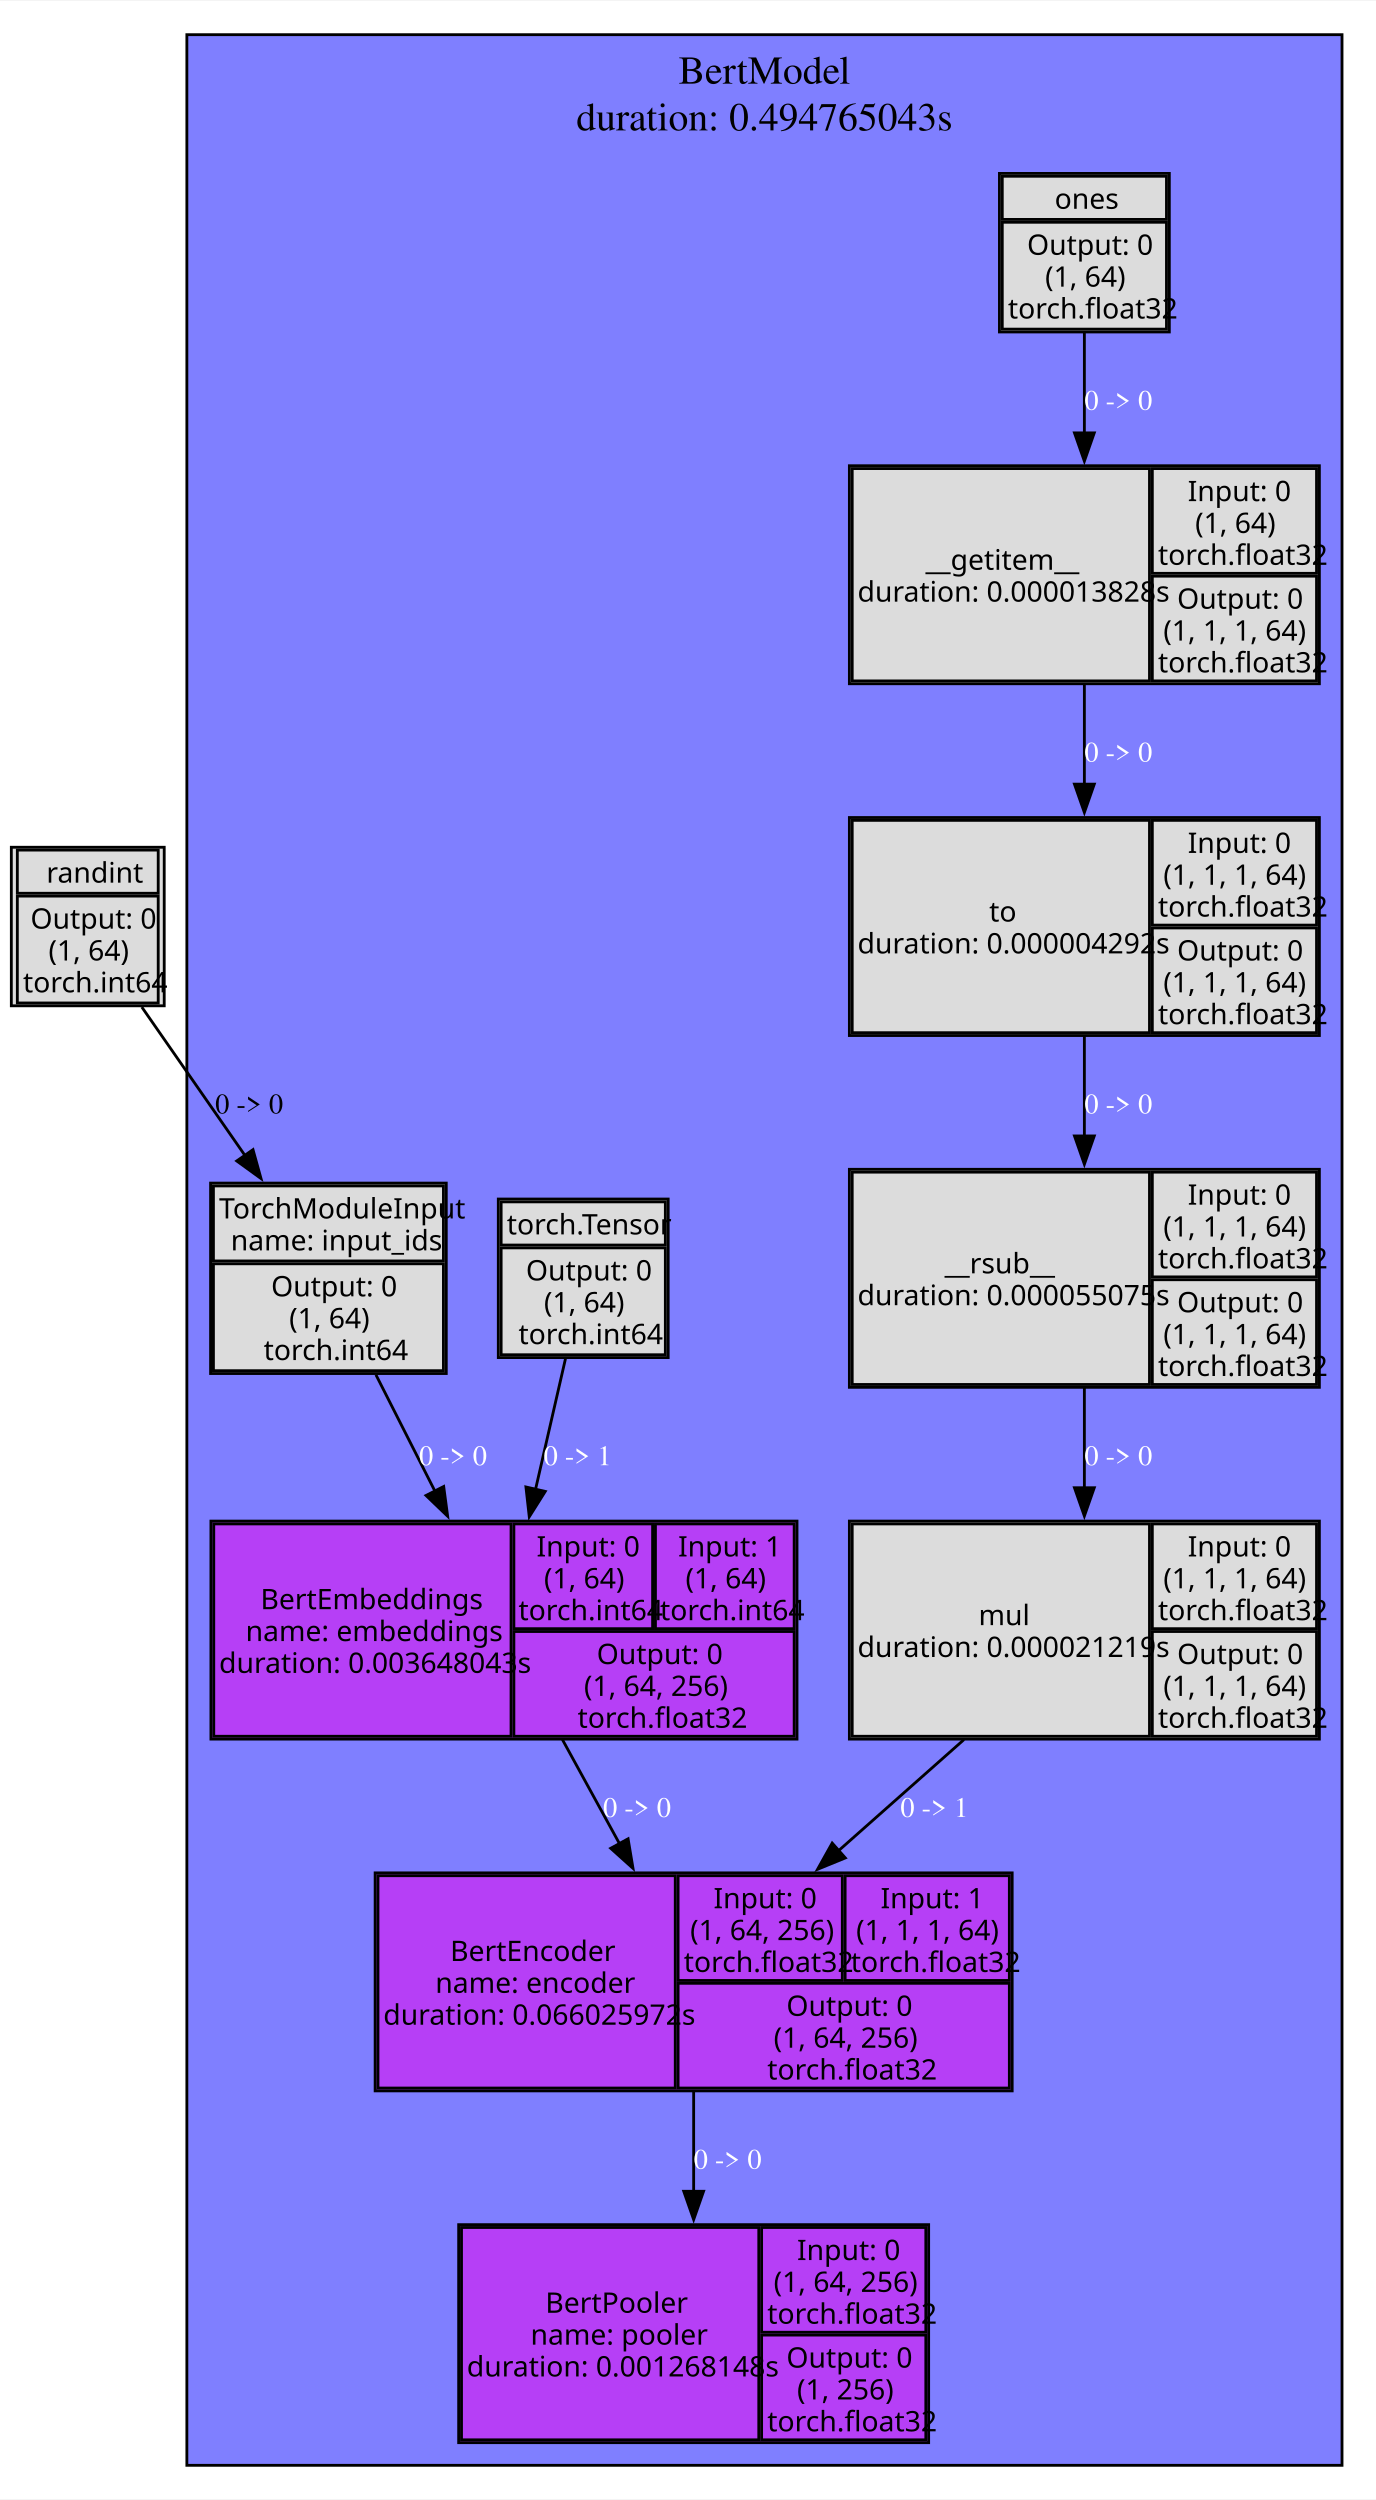
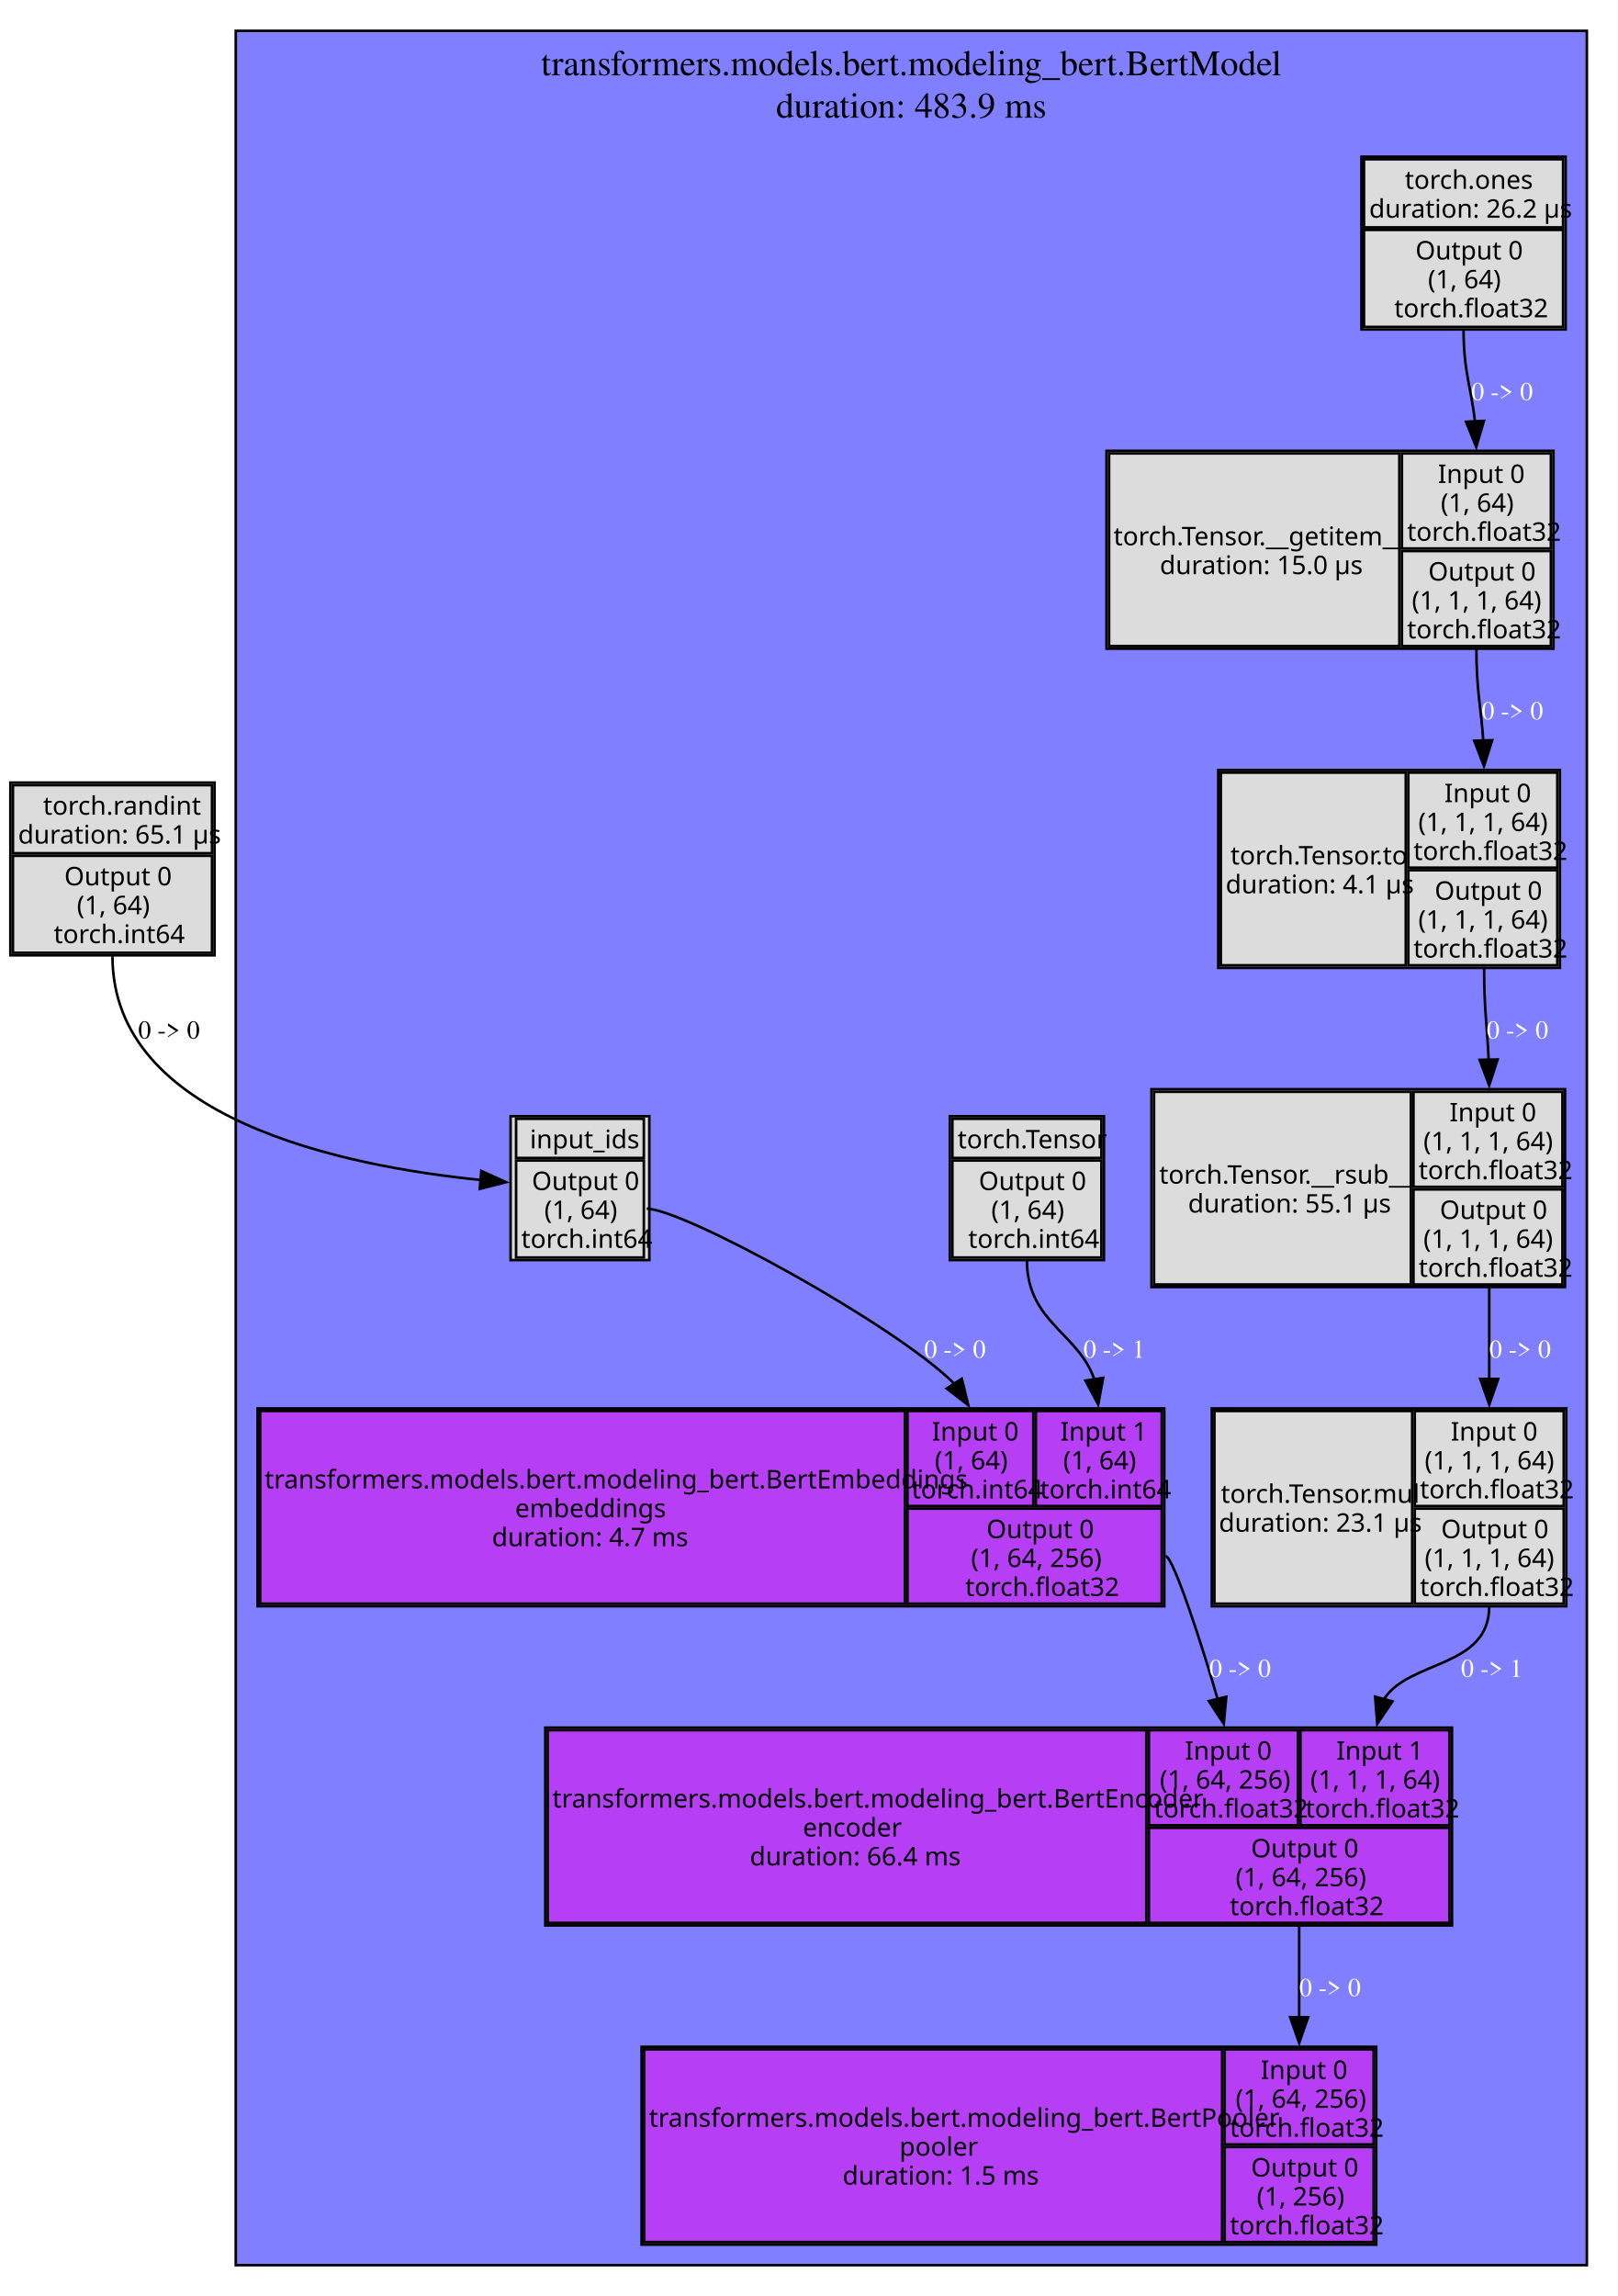
- <svg xmlns="http://www.w3.org/2000/svg" width="486pt" height="883pt" viewBox="0.00 0.00 486.00 882.50">
-   <g id="graph0" class="graph" transform="scale(1 1) rotate(0) translate(4 878.5)">
-     <polygon fill="white" stroke="none" points="-4,4 -4,-878.5 482,-878.5 482,4 -4,4" />
+ <svg xmlns="http://www.w3.org/2000/svg" width="630pt" height="894pt" viewBox="0.00 0.00 629.75 893.75">
+   <g id="graph0" class="graph" transform="scale(1 1) rotate(0) translate(4 889.75)">
+     <polygon fill="white" stroke="none" points="-4,4 -4,-889.75 625.75,-889.75 625.75,4 -4,4" />
    <g id="clust1" class="cluster">
-       <polygon fill="#0000ff" fill-opacity="0.502" stroke="black" points="62,-8 62,-866.5 470,-866.5 470,-8 62,-8" />
-       <text text-anchor="middle" x="266" y="-849.2" font-family="Times,serif" font-size="14.00">BertModel</text>
-       <text text-anchor="middle" x="266" y="-832.7" font-family="Times,serif" font-size="14.00">duration: 0.494765043s</text>
+       <polygon fill="#0000ff" fill-opacity="0.502" stroke="black" points="87.75,-8 87.75,-877.75 613.75,-877.75 613.75,-8 87.75,-8" />
+       <text text-anchor="middle" x="350.75" y="-860.45" font-family="Times,serif" font-size="14.00">transformers.models.bert.modeling_bert.BertModel</text>
+       <text text-anchor="middle" x="350.75" y="-843.95" font-family="Times,serif" font-size="14.00">duration: 483.9 ms</text>
    </g>
    <g id="node1" class="node">
-       <polygon fill="#dcdcdc" stroke="black" points="54,-579.5 0,-579.5 0,-523.5 54,-523.5 54,-579.5" />
-       <polygon fill="none" stroke="black" points="2.12,-563.25 2.12,-578.5 51.88,-578.5 51.88,-563.25 2.12,-563.25" />
-       <text text-anchor="start" x="12.38" y="-567" font-family="Linux libertine" font-size="10.00">randint</text>
-       <polygon fill="none" stroke="black" points="2.12,-524.5 2.12,-562.25 51.88,-562.25 51.88,-524.5 2.12,-524.5" />
-       <text text-anchor="start" x="6.75" y="-550.75" font-family="Linux libertine" font-size="10.00">Output: 0</text>
-       <text text-anchor="start" x="13.12" y="-539.5" font-family="Linux libertine" font-size="10.00">(1, 64)</text>
-       <text text-anchor="start" x="4.12" y="-528.25" font-family="Linux libertine" font-size="10.00">torch.int64</text>
+       <polygon fill="#dcdcdc" stroke="black" points="603.25,-590 470.25,-590 470.25,-513 603.25,-513 603.25,-590" />
+       <polygon fill="none" stroke="black" points="471.25,-514 471.25,-589 543.25,-589 543.25,-514 471.25,-514" />
+       <text text-anchor="start" x="475" y="-553.25" font-family="Linux libertine" font-size="10.00">torch.Tensor.to</text>
+       <text text-anchor="start" x="473.12" y="-542" font-family="Linux libertine" font-size="10.00">duration: 4.1 µs</text>
+       <polygon fill="none" stroke="black" points="544.25,-552 544.25,-589 602.25,-589 602.25,-552 544.25,-552" />
+       <text text-anchor="start" x="558.25" y="-577.5" font-family="Linux libertine" font-size="10.00">Input 0</text>
+       <text text-anchor="start" x="548.12" y="-566.25" font-family="Linux libertine" font-size="10.00">(1, 1, 1, 64)</text>
+       <text text-anchor="start" x="546.25" y="-555" font-family="Linux libertine" font-size="10.00">torch.float32</text>
+       <polygon fill="none" stroke="black" points="544.25,-514 544.25,-551 602.25,-551 602.25,-514 544.25,-514" />
+       <text text-anchor="start" x="554.5" y="-539.5" font-family="Linux libertine" font-size="10.00">Output 0</text>
+       <text text-anchor="start" x="548.12" y="-528.25" font-family="Linux libertine" font-size="10.00">(1, 1, 1, 64)</text>
+       <text text-anchor="start" x="546.25" y="-517" font-family="Linux libertine" font-size="10.00">torch.float32</text>
+     </g>
+     <g id="node4" class="node">
+       <polygon fill="#dcdcdc" stroke="black" points="605.25,-465.75 444.25,-465.75 444.25,-388.75 605.25,-388.75 605.25,-465.75" />
+       <polygon fill="none" stroke="black" points="445.25,-389.75 445.25,-464.75 545.25,-464.75 545.25,-389.75 445.25,-389.75" />
+       <text text-anchor="start" x="447.25" y="-429" font-family="Linux libertine" font-size="10.00">torch.Tensor.__rsub__</text>
+       <text text-anchor="start" x="458.5" y="-417.75" font-family="Linux libertine" font-size="10.00">duration: 55.1 µs</text>
+       <polygon fill="none" stroke="black" points="546.25,-427.75 546.25,-464.75 604.25,-464.75 604.25,-427.75 546.25,-427.75" />
+       <text text-anchor="start" x="560.25" y="-453.25" font-family="Linux libertine" font-size="10.00">Input 0</text>
+       <text text-anchor="start" x="550.12" y="-442" font-family="Linux libertine" font-size="10.00">(1, 1, 1, 64)</text>
+       <text text-anchor="start" x="548.25" y="-430.75" font-family="Linux libertine" font-size="10.00">torch.float32</text>
+       <polygon fill="none" stroke="black" points="546.25,-389.75 546.25,-426.75 604.25,-426.75 604.25,-389.75 546.25,-389.75" />
+       <text text-anchor="start" x="556.5" y="-415.25" font-family="Linux libertine" font-size="10.00">Output 0</text>
+       <text text-anchor="start" x="550.12" y="-404" font-family="Linux libertine" font-size="10.00">(1, 1, 1, 64)</text>
+       <text text-anchor="start" x="548.25" y="-392.75" font-family="Linux libertine" font-size="10.00">torch.float32</text>
+     </g>
+     <g id="edge4" class="edge">
+       <path fill="none" stroke="black" d="M573.75,-513C573.75,-496.41 575,-489.67 575.52,-477.24" />
+       <polygon fill="black" stroke="black" points="579.02,-477.33 575.72,-467.26 572.02,-477.19 579.02,-477.33" />
+       <text text-anchor="middle" x="586.75" y="-485.5" font-family="Times,serif" font-size="10.00" fill="white">0 -&gt; 0</text>
+     </g>
+     <g id="node2" class="node">
+       <polygon fill="#dcdcdc" stroke="black" points="425.75,-455.25 365.75,-455.25 365.75,-399.25 425.75,-399.25 425.75,-455.25" />
+       <polygon fill="none" stroke="black" points="366.75,-439 366.75,-454.25 424.75,-454.25 424.75,-439 366.75,-439" />
+       <text text-anchor="start" x="368.75" y="-442.75" font-family="Linux libertine" font-size="10.00">torch.Tensor</text>
+       <polygon fill="none" stroke="black" points="366.75,-400.25 366.75,-438 424.75,-438 424.75,-400.25 366.75,-400.25" />
+       <text text-anchor="start" x="377" y="-426.5" font-family="Linux libertine" font-size="10.00">Output 0</text>
+       <text text-anchor="start" x="381.88" y="-415.25" font-family="Linux libertine" font-size="10.00">(1, 64)</text>
+       <text text-anchor="start" x="372.88" y="-404" font-family="Linux libertine" font-size="10.00">torch.int64</text>
+     </g>
+     <g id="node3" class="node">
+       <polygon fill="#ee00ee" fill-opacity="0.502" stroke="black" points="449.25,-341.5 96.25,-341.5 96.25,-264.5 449.25,-264.5 449.25,-341.5" />
+       <polygon fill="none" stroke="black" points="97.25,-265.5 97.25,-340.5 348.25,-340.5 348.25,-265.5 97.25,-265.5" />
+       <text text-anchor="start" x="99" y="-310.38" font-family="Linux libertine" font-size="10.00">transformers.models.bert.modeling_bert.BertEmbeddings</text>
+       <text text-anchor="start" x="196.5" y="-299.12" font-family="Linux libertine" font-size="10.00">embeddings</text>
+       <text text-anchor="start" x="187.5" y="-287.88" font-family="Linux libertine" font-size="10.00">duration: 4.7 ms</text>
+       <polygon fill="none" stroke="black" points="349.25,-303.5 349.25,-340.5 398.25,-340.5 398.25,-303.5 349.25,-303.5" />
+       <text text-anchor="start" x="358.75" y="-329" font-family="Linux libertine" font-size="10.00">Input 0</text>
+       <text text-anchor="start" x="359.88" y="-317.75" font-family="Linux libertine" font-size="10.00">(1, 64)</text>
+       <text text-anchor="start" x="350.88" y="-306.5" font-family="Linux libertine" font-size="10.00">torch.int64</text>
+       <polygon fill="none" stroke="black" points="399.25,-303.5 399.25,-340.5 448.25,-340.5 448.25,-303.5 399.25,-303.5" />
+       <text text-anchor="start" x="408.75" y="-329" font-family="Linux libertine" font-size="10.00">Input 1</text>
+       <text text-anchor="start" x="409.88" y="-317.75" font-family="Linux libertine" font-size="10.00">(1, 64)</text>
+       <text text-anchor="start" x="400.88" y="-306.5" font-family="Linux libertine" font-size="10.00">torch.int64</text>
+       <polygon fill="none" stroke="black" points="349.25,-265.5 349.25,-302.5 448.25,-302.5 448.25,-265.5 349.25,-265.5" />
+       <text text-anchor="start" x="380" y="-291" font-family="Linux libertine" font-size="10.00">Output 0</text>
+       <text text-anchor="start" x="374" y="-279.75" font-family="Linux libertine" font-size="10.00">(1, 64, 256)</text>
+       <text text-anchor="start" x="371.75" y="-268.5" font-family="Linux libertine" font-size="10.00">torch.float32</text>
+     </g>
+     <g id="edge3" class="edge">
+       <path fill="none" stroke="black" d="M395.75,-399.25C395.75,-375.07 415.87,-370.88 422,-352.8" />
+       <polygon fill="black" stroke="black" points="425.44,-353.41 423.52,-343 418.53,-352.34 425.44,-353.41" />
+       <text text-anchor="middle" x="429.75" y="-361.25" font-family="Times,serif" font-size="10.00" fill="white">0 -&gt; 1</text>
+     </g>
+     <g id="node9" class="node">
+       <polygon fill="#ee00ee" fill-opacity="0.502" stroke="black" points="561.25,-217.25 208.25,-217.25 208.25,-140.25 561.25,-140.25 561.25,-217.25" />
+       <polygon fill="none" stroke="black" points="209.25,-141.25 209.25,-216.25 442.25,-216.25 442.25,-141.25 209.25,-141.25" />
+       <text text-anchor="start" x="211" y="-186.12" font-family="Linux libertine" font-size="10.00">transformers.models.bert.modeling_bert.BertEncoder</text>
+       <text text-anchor="start" x="308.5" y="-174.88" font-family="Linux libertine" font-size="10.00">encoder</text>
+       <text text-anchor="start" x="287.88" y="-163.62" font-family="Linux libertine" font-size="10.00">duration: 66.4 ms</text>
+       <polygon fill="none" stroke="black" points="443.25,-179.25 443.25,-216.25 501.25,-216.25 501.25,-179.25 443.25,-179.25" />
+       <text text-anchor="start" x="457.25" y="-204.75" font-family="Linux libertine" font-size="10.00">Input 0</text>
+       <text text-anchor="start" x="447.5" y="-193.5" font-family="Linux libertine" font-size="10.00">(1, 64, 256)</text>
+       <text text-anchor="start" x="445.25" y="-182.25" font-family="Linux libertine" font-size="10.00">torch.float32</text>
+       <polygon fill="none" stroke="black" points="502.25,-179.25 502.25,-216.25 560.25,-216.25 560.25,-179.25 502.25,-179.25" />
+       <text text-anchor="start" x="516.25" y="-204.75" font-family="Linux libertine" font-size="10.00">Input 1</text>
+       <text text-anchor="start" x="506.12" y="-193.5" font-family="Linux libertine" font-size="10.00">(1, 1, 1, 64)</text>
+       <text text-anchor="start" x="504.25" y="-182.25" font-family="Linux libertine" font-size="10.00">torch.float32</text>
+       <polygon fill="none" stroke="black" points="443.25,-141.25 443.25,-178.25 560.25,-178.25 560.25,-141.25 443.25,-141.25" />
+       <text text-anchor="start" x="483" y="-166.75" font-family="Linux libertine" font-size="10.00">Output 0</text>
+       <text text-anchor="start" x="477" y="-155.5" font-family="Linux libertine" font-size="10.00">(1, 64, 256)</text>
+       <text text-anchor="start" x="474.75" y="-144.25" font-family="Linux libertine" font-size="10.00">torch.float32</text>
+     </g>
+     <g id="edge7" class="edge">
+       <path fill="none" stroke="black" d="M449.75,-284C452.75,-284 464.64,-247.17 470.05,-228.15" />
+       <polygon fill="black" stroke="black" points="473.38,-229.27 472.39,-218.72 466.58,-227.58 473.38,-229.27" />
+       <text text-anchor="middle" x="478.75" y="-237" font-family="Times,serif" font-size="10.00" fill="white">0 -&gt; 0</text>
+     </g>
+     <g id="node6" class="node">
+       <polygon fill="#dcdcdc" stroke="black" points="605.75,-341.5 467.75,-341.5 467.75,-264.5 605.75,-264.5 605.75,-341.5" />
+       <polygon fill="none" stroke="black" points="468.75,-265.5 468.75,-340.5 545.75,-340.5 545.75,-265.5 468.75,-265.5" />
+       <text text-anchor="start" x="471.25" y="-304.75" font-family="Linux libertine" font-size="10.00">torch.Tensor.mul</text>
+       <text text-anchor="start" x="470.5" y="-293.5" font-family="Linux libertine" font-size="10.00">duration: 23.1 µs</text>
+       <polygon fill="none" stroke="black" points="546.75,-303.5 546.75,-340.5 604.75,-340.5 604.75,-303.5 546.75,-303.5" />
+       <text text-anchor="start" x="560.75" y="-329" font-family="Linux libertine" font-size="10.00">Input 0</text>
+       <text text-anchor="start" x="550.62" y="-317.75" font-family="Linux libertine" font-size="10.00">(1, 1, 1, 64)</text>
+       <text text-anchor="start" x="548.75" y="-306.5" font-family="Linux libertine" font-size="10.00">torch.float32</text>
+       <polygon fill="none" stroke="black" points="546.75,-265.5 546.75,-302.5 604.75,-302.5 604.75,-265.5 546.75,-265.5" />
+       <text text-anchor="start" x="557" y="-291" font-family="Linux libertine" font-size="10.00">Output 0</text>
+       <text text-anchor="start" x="550.62" y="-279.75" font-family="Linux libertine" font-size="10.00">(1, 1, 1, 64)</text>
+       <text text-anchor="start" x="548.75" y="-268.5" font-family="Linux libertine" font-size="10.00">torch.float32</text>
+     </g>
+     <g id="edge5" class="edge">
+       <path fill="none" stroke="black" d="M575.75,-388.75C575.75,-372.18 575.75,-365.42 575.75,-352.98" />
+       <polygon fill="black" stroke="black" points="579.25,-353.01 575.75,-343.01 572.25,-353.01 579.25,-353.01" />
+       <text text-anchor="middle" x="587.75" y="-361.25" font-family="Times,serif" font-size="10.00" fill="white">0 -&gt; 0</text>
    </g>
    <g id="node5" class="node">
-       <polygon fill="#dcdcdc" stroke="black" points="153.62,-460.88 70.38,-460.88 70.38,-393.62 153.62,-393.62 153.62,-460.88" />
-       <polygon fill="none" stroke="black" points="71.38,-433.38 71.38,-459.88 152.62,-459.88 152.62,-433.38 71.38,-433.38" />
-       <text text-anchor="start" x="73.38" y="-448.38" font-family="Linux libertine" font-size="10.00">TorchModuleInput</text>
-       <text text-anchor="start" x="77.5" y="-437.12" font-family="Linux libertine" font-size="10.00">name: input_ids</text>
-       <polygon fill="none" stroke="black" points="71.38,-394.62 71.38,-432.38 152.62,-432.38 152.62,-394.62 71.38,-394.62" />
-       <text text-anchor="start" x="91.75" y="-420.88" font-family="Linux libertine" font-size="10.00">Output: 0</text>
-       <text text-anchor="start" x="98.12" y="-409.62" font-family="Linux libertine" font-size="10.00">(1, 64)</text>
-       <text text-anchor="start" x="89.12" y="-398.38" font-family="Linux libertine" font-size="10.00">torch.int64</text>
+       <polygon fill="#dcdcdc" stroke="black" points="248.75,-455.25 194.75,-455.25 194.75,-399.25 248.75,-399.25 248.75,-455.25" />
+       <polygon fill="none" stroke="black" points="196.88,-439 196.88,-454.25 246.62,-454.25 246.62,-439 196.88,-439" />
+       <text text-anchor="start" x="202.25" y="-442.75" font-family="Linux libertine" font-size="10.00">input_ids</text>
+       <polygon fill="none" stroke="black" points="196.88,-400.25 196.88,-438 246.62,-438 246.62,-400.25 196.88,-400.25" />
+       <text text-anchor="start" x="203" y="-426.5" font-family="Linux libertine" font-size="10.00">Output 0</text>
+       <text text-anchor="start" x="207.88" y="-415.25" font-family="Linux libertine" font-size="10.00">(1, 64)</text>
+       <text text-anchor="start" x="198.88" y="-404" font-family="Linux libertine" font-size="10.00">torch.int64</text>
+     </g>
+     <g id="edge2" class="edge">
+       <path fill="none" stroke="black" d="M247.75,-419.25C261.82,-419.25 344.03,-374.39 367.5,-351.12" />
+       <polygon fill="black" stroke="black" points="370.41,-353.06 372.93,-342.77 364.54,-349.25 370.41,-353.06" />
+       <text text-anchor="middle" x="367.75" y="-361.25" font-family="Times,serif" font-size="10.00" fill="white">0 -&gt; 0</text>
+     </g>
+     <g id="edge8" class="edge">
+       <path fill="none" stroke="black" d="M575.75,-264.5C575.75,-240.29 544.43,-243.72 534.64,-228.15" />
+       <polygon fill="black" stroke="black" points="538.08,-227.48 532.14,-218.71 531.31,-229.28 538.08,-227.48" />
+       <text text-anchor="middle" x="576.75" y="-237" font-family="Times,serif" font-size="10.00" fill="white">0 -&gt; 1</text>
+     </g>
+     <g id="node7" class="node">
+       <polygon fill="#dcdcdc" stroke="black" points="600.75,-714.25 426.75,-714.25 426.75,-637.25 600.75,-637.25 600.75,-714.25" />
+       <polygon fill="none" stroke="black" points="427.75,-638.25 427.75,-713.25 540.75,-713.25 540.75,-638.25 427.75,-638.25" />
+       <text text-anchor="start" x="429.5" y="-677.5" font-family="Linux libertine" font-size="10.00">torch.Tensor.__getitem__</text>
+       <text text-anchor="start" x="447.5" y="-666.25" font-family="Linux libertine" font-size="10.00">duration: 15.0 µs</text>
+       <polygon fill="none" stroke="black" points="541.75,-676.25 541.75,-713.25 599.75,-713.25 599.75,-676.25 541.75,-676.25" />
+       <text text-anchor="start" x="555.75" y="-701.75" font-family="Linux libertine" font-size="10.00">Input 0</text>
+       <text text-anchor="start" x="556.88" y="-690.5" font-family="Linux libertine" font-size="10.00">(1, 64)</text>
+       <text text-anchor="start" x="543.75" y="-679.25" font-family="Linux libertine" font-size="10.00">torch.float32</text>
+       <polygon fill="none" stroke="black" points="541.75,-638.25 541.75,-675.25 599.75,-675.25 599.75,-638.25 541.75,-638.25" />
+       <text text-anchor="start" x="552" y="-663.75" font-family="Linux libertine" font-size="10.00">Output 0</text>
+       <text text-anchor="start" x="545.62" y="-652.5" font-family="Linux libertine" font-size="10.00">(1, 1, 1, 64)</text>
+       <text text-anchor="start" x="543.75" y="-641.25" font-family="Linux libertine" font-size="10.00">torch.float32</text>
+     </g>
+     <g id="edge1" class="edge">
+       <path fill="none" stroke="black" d="M570.75,-637.25C570.75,-620.65 572.62,-613.93 573.41,-601.49" />
+       <polygon fill="black" stroke="black" points="576.9,-601.61 573.7,-591.51 569.91,-601.4 576.9,-601.61" />
+       <text text-anchor="middle" x="584.75" y="-609.75" font-family="Times,serif" font-size="10.00" fill="white">0 -&gt; 0</text>
+     </g>
+     <g id="node8" class="node">
+       <polygon fill="#dcdcdc" stroke="black" points="605.5,-828.75 526,-828.75 526,-761.5 605.5,-761.5 605.5,-828.75" />
+       <polygon fill="none" stroke="black" points="527,-801.25 527,-827.75 604.5,-827.75 604.5,-801.25 527,-801.25" />
+       <text text-anchor="start" x="542.88" y="-816.25" font-family="Linux libertine" font-size="10.00">torch.ones</text>
+       <text text-anchor="start" x="529" y="-805" font-family="Linux libertine" font-size="10.00">duration: 26.2 µs</text>
+       <polygon fill="none" stroke="black" points="527,-762.5 527,-800.25 604.5,-800.25 604.5,-762.5 527,-762.5" />
+       <text text-anchor="start" x="547" y="-788.75" font-family="Linux libertine" font-size="10.00">Output 0</text>
+       <text text-anchor="start" x="551.88" y="-777.5" font-family="Linux libertine" font-size="10.00">(1, 64)</text>
+       <text text-anchor="start" x="538.75" y="-766.25" font-family="Linux libertine" font-size="10.00">torch.float32</text>
+     </g>
+     <g id="edge6" class="edge">
+       <path fill="none" stroke="black" d="M565.75,-761.5C565.75,-744.67 568.93,-738.07 570.21,-725.4" />
+       <polygon fill="black" stroke="black" points="573.69,-725.92 570.68,-715.76 566.7,-725.58 573.69,-725.92" />
+       <text text-anchor="middle" x="580.75" y="-734" font-family="Times,serif" font-size="10.00" fill="white">0 -&gt; 0</text>
+     </g>
+     <g id="node10" class="node">
+       <polygon fill="#ee00ee" fill-opacity="0.502" stroke="black" points="531.75,-93 245.75,-93 245.75,-16 531.75,-16 531.75,-93" />
+       <polygon fill="none" stroke="black" points="246.75,-17 246.75,-92 471.75,-92 471.75,-17 246.75,-17" />
+       <text text-anchor="start" x="248.62" y="-61.88" font-family="Linux libertine" font-size="10.00">transformers.models.bert.modeling_bert.BertPooler</text>
+       <text text-anchor="start" x="346.12" y="-50.62" font-family="Linux libertine" font-size="10.00">pooler</text>
+       <text text-anchor="start" x="324" y="-39.38" font-family="Linux libertine" font-size="10.00">duration: 1.5 ms</text>
+       <polygon fill="none" stroke="black" points="472.75,-55 472.75,-92 530.75,-92 530.75,-55 472.75,-55" />
+       <text text-anchor="start" x="486.75" y="-80.5" font-family="Linux libertine" font-size="10.00">Input 0</text>
+       <text text-anchor="start" x="477" y="-69.25" font-family="Linux libertine" font-size="10.00">(1, 64, 256)</text>
+       <text text-anchor="start" x="474.75" y="-58" font-family="Linux libertine" font-size="10.00">torch.float32</text>
+       <polygon fill="none" stroke="black" points="472.75,-17 472.75,-54 530.75,-54 530.75,-17 472.75,-17" />
+       <text text-anchor="start" x="483" y="-42.5" font-family="Linux libertine" font-size="10.00">Output 0</text>
+       <text text-anchor="start" x="485.25" y="-31.25" font-family="Linux libertine" font-size="10.00">(1, 256)</text>
+       <text text-anchor="start" x="474.75" y="-20" font-family="Linux libertine" font-size="10.00">torch.float32</text>
+     </g>
+     <g id="edge9" class="edge">
+       <path fill="none" stroke="black" d="M501.75,-140.25C501.75,-123.68 501.75,-116.92 501.75,-104.48" />
+       <polygon fill="black" stroke="black" points="505.25,-104.51 501.75,-94.51 498.25,-104.51 505.25,-104.51" />
+       <text text-anchor="middle" x="513.75" y="-112.75" font-family="Times,serif" font-size="10.00" fill="white">0 -&gt; 0</text>
+     </g>
+     <g id="node11" class="node">
+       <polygon fill="#dcdcdc" stroke="black" points="79.5,-585.12 0,-585.12 0,-517.88 79.5,-517.88 79.5,-585.12" />
+       <polygon fill="none" stroke="black" points="1,-557.62 1,-584.12 78.5,-584.12 78.5,-557.62 1,-557.62" />
+       <text text-anchor="start" x="12.75" y="-572.62" font-family="Linux libertine" font-size="10.00">torch.randint</text>
+       <text text-anchor="start" x="3" y="-561.38" font-family="Linux libertine" font-size="10.00">duration: 65.1 µs</text>
+       <polygon fill="none" stroke="black" points="1,-518.88 1,-556.62 78.5,-556.62 78.5,-518.88 1,-518.88" />
+       <text text-anchor="start" x="21" y="-545.12" font-family="Linux libertine" font-size="10.00">Output 0</text>
+       <text text-anchor="start" x="25.88" y="-533.88" font-family="Linux libertine" font-size="10.00">(1, 64)</text>
+       <text text-anchor="start" x="16.88" y="-522.62" font-family="Linux libertine" font-size="10.00">torch.int64</text>
    </g>
    <g id="edge10" class="edge">
-       <path fill="none" stroke="black" d="M46.08,-523.06C56.81,-507.62 70.45,-488.01 82.53,-470.63" />
-       <polygon fill="black" stroke="black" points="85.36,-472.7 88.19,-462.49 79.61,-468.7 85.36,-472.7" />
-       <text text-anchor="middle" x="84" y="-485.5" font-family="Times,serif" font-size="10.00">0 -&gt; 0</text>
-     </g>
-     <g id="node2" class="node">
-       <polygon fill="#dcdcdc" stroke="black" points="232,-455.25 172,-455.25 172,-399.25 232,-399.25 232,-455.25" />
-       <polygon fill="none" stroke="black" points="173,-439 173,-454.25 231,-454.25 231,-439 173,-439" />
-       <text text-anchor="start" x="175" y="-442.75" font-family="Linux libertine" font-size="10.00">torch.Tensor</text>
-       <polygon fill="none" stroke="black" points="173,-400.25 173,-438 231,-438 231,-400.25 173,-400.25" />
-       <text text-anchor="start" x="181.75" y="-426.5" font-family="Linux libertine" font-size="10.00">Output: 0</text>
-       <text text-anchor="start" x="188.12" y="-415.25" font-family="Linux libertine" font-size="10.00">(1, 64)</text>
-       <text text-anchor="start" x="179.12" y="-404" font-family="Linux libertine" font-size="10.00">torch.int64</text>
-     </g>
-     <g id="node3" class="node">
-       <polygon fill="#ee00ee" fill-opacity="0.502" stroke="black" points="277.5,-341.5 70.5,-341.5 70.5,-264.5 277.5,-264.5 277.5,-341.5" />
-       <polygon fill="none" stroke="black" points="71.5,-265.5 71.5,-340.5 176.5,-340.5 176.5,-265.5 71.5,-265.5" />
-       <text text-anchor="start" x="88" y="-310.38" font-family="Linux libertine" font-size="10.00">BertEmbeddings</text>
-       <text text-anchor="start" x="82.75" y="-299.12" font-family="Linux libertine" font-size="10.00">name: embeddings</text>
-       <text text-anchor="start" x="73.38" y="-287.88" font-family="Linux libertine" font-size="10.00">duration: 0.003648043s</text>
-       <polygon fill="none" stroke="black" points="177.5,-303.5 177.5,-340.5 226.5,-340.5 226.5,-303.5 177.5,-303.5" />
-       <text text-anchor="start" x="185.5" y="-329" font-family="Linux libertine" font-size="10.00">Input: 0</text>
-       <text text-anchor="start" x="188.12" y="-317.75" font-family="Linux libertine" font-size="10.00">(1, 64)</text>
-       <text text-anchor="start" x="179.12" y="-306.5" font-family="Linux libertine" font-size="10.00">torch.int64</text>
-       <polygon fill="none" stroke="black" points="227.5,-303.5 227.5,-340.5 276.5,-340.5 276.5,-303.5 227.5,-303.5" />
-       <text text-anchor="start" x="235.5" y="-329" font-family="Linux libertine" font-size="10.00">Input: 1</text>
-       <text text-anchor="start" x="238.12" y="-317.75" font-family="Linux libertine" font-size="10.00">(1, 64)</text>
-       <text text-anchor="start" x="229.12" y="-306.5" font-family="Linux libertine" font-size="10.00">torch.int64</text>
-       <polygon fill="none" stroke="black" points="177.5,-265.5 177.5,-302.5 276.5,-302.5 276.5,-265.5 177.5,-265.5" />
-       <text text-anchor="start" x="206.75" y="-291" font-family="Linux libertine" font-size="10.00">Output: 0</text>
-       <text text-anchor="start" x="202.25" y="-279.75" font-family="Linux libertine" font-size="10.00">(1, 64, 256)</text>
-       <text text-anchor="start" x="200" y="-268.5" font-family="Linux libertine" font-size="10.00">torch.float32</text>
-     </g>
-     <g id="edge1" class="edge">
-       <path fill="none" stroke="black" d="M195.72,-398.81C192.6,-385.22 188.75,-368.39 185.15,-352.7" />
-       <polygon fill="black" stroke="black" points="188.58,-351.98 182.94,-343.02 181.76,-353.55 188.58,-351.98" />
-       <text text-anchor="middle" x="200" y="-361.25" font-family="Times,serif" font-size="10.00" fill="white">0 -&gt; 1</text>
-     </g>
-     <g id="node11" class="node">
-       <polygon fill="#ee00ee" fill-opacity="0.502" stroke="black" points="353.5,-217.25 128.5,-217.25 128.5,-140.25 353.5,-140.25 353.5,-217.25" />
-       <polygon fill="none" stroke="black" points="129.5,-141.25 129.5,-216.25 234.5,-216.25 234.5,-141.25 129.5,-141.25" />
-       <text text-anchor="start" x="155" y="-186.12" font-family="Linux libertine" font-size="10.00">BertEncoder</text>
-       <text text-anchor="start" x="149.75" y="-174.88" font-family="Linux libertine" font-size="10.00">name: encoder</text>
-       <text text-anchor="start" x="131.38" y="-163.62" font-family="Linux libertine" font-size="10.00">duration: 0.066025972s</text>
-       <polygon fill="none" stroke="black" points="235.5,-179.25 235.5,-216.25 293.5,-216.25 293.5,-179.25 235.5,-179.25" />
-       <text text-anchor="start" x="248" y="-204.75" font-family="Linux libertine" font-size="10.00">Input: 0</text>
-       <text text-anchor="start" x="239.75" y="-193.5" font-family="Linux libertine" font-size="10.00">(1, 64, 256)</text>
-       <text text-anchor="start" x="237.5" y="-182.25" font-family="Linux libertine" font-size="10.00">torch.float32</text>
-       <polygon fill="none" stroke="black" points="294.5,-179.25 294.5,-216.25 352.5,-216.25 352.5,-179.25 294.5,-179.25" />
-       <text text-anchor="start" x="307" y="-204.75" font-family="Linux libertine" font-size="10.00">Input: 1</text>
-       <text text-anchor="start" x="298.38" y="-193.5" font-family="Linux libertine" font-size="10.00">(1, 1, 1, 64)</text>
-       <text text-anchor="start" x="296.5" y="-182.25" font-family="Linux libertine" font-size="10.00">torch.float32</text>
-       <polygon fill="none" stroke="black" points="235.5,-141.25 235.5,-178.25 352.5,-178.25 352.5,-141.25 235.5,-141.25" />
-       <text text-anchor="start" x="273.75" y="-166.75" font-family="Linux libertine" font-size="10.00">Output: 0</text>
-       <text text-anchor="start" x="269.25" y="-155.5" font-family="Linux libertine" font-size="10.00">(1, 64, 256)</text>
-       <text text-anchor="start" x="267" y="-144.25" font-family="Linux libertine" font-size="10.00">torch.float32</text>
-     </g>
-     <g id="edge8" class="edge">
-       <path fill="none" stroke="black" d="M194.65,-264.32C201.02,-252.7 208.12,-239.75 214.81,-227.55" />
-       <polygon fill="black" stroke="black" points="217.84,-229.29 219.58,-218.84 211.7,-225.93 217.84,-229.29" />
-       <text text-anchor="middle" x="221" y="-237" font-family="Times,serif" font-size="10.00" fill="white">0 -&gt; 0</text>
-     </g>
-     <g id="node4" class="node">
-       <polygon fill="#dcdcdc" stroke="black" points="462,-341.5 296,-341.5 296,-264.5 462,-264.5 462,-341.5" />
-       <polygon fill="none" stroke="black" points="297,-265.5 297,-340.5 402,-340.5 402,-265.5 297,-265.5" />
-       <text text-anchor="start" x="341.62" y="-304.75" font-family="Linux libertine" font-size="10.00">mul</text>
-       <text text-anchor="start" x="298.88" y="-293.5" font-family="Linux libertine" font-size="10.00">duration: 0.000021219s</text>
-       <polygon fill="none" stroke="black" points="403,-303.5 403,-340.5 461,-340.5 461,-303.5 403,-303.5" />
-       <text text-anchor="start" x="415.5" y="-329" font-family="Linux libertine" font-size="10.00">Input: 0</text>
-       <text text-anchor="start" x="406.88" y="-317.75" font-family="Linux libertine" font-size="10.00">(1, 1, 1, 64)</text>
-       <text text-anchor="start" x="405" y="-306.5" font-family="Linux libertine" font-size="10.00">torch.float32</text>
-       <polygon fill="none" stroke="black" points="403,-265.5 403,-302.5 461,-302.5 461,-265.5 403,-265.5" />
-       <text text-anchor="start" x="411.75" y="-291" font-family="Linux libertine" font-size="10.00">Output: 0</text>
-       <text text-anchor="start" x="406.88" y="-279.75" font-family="Linux libertine" font-size="10.00">(1, 1, 1, 64)</text>
-       <text text-anchor="start" x="405" y="-268.5" font-family="Linux libertine" font-size="10.00">torch.float32</text>
-     </g>
-     <g id="edge9" class="edge">
-       <path fill="none" stroke="black" d="M336.47,-264.32C322.43,-251.89 306.68,-237.93 292.07,-224.99" />
-       <polygon fill="black" stroke="black" points="294.57,-222.53 284.76,-218.52 289.93,-227.77 294.57,-222.53" />
-       <text text-anchor="middle" x="326" y="-237" font-family="Times,serif" font-size="10.00" fill="white">0 -&gt; 1</text>
-     </g>
-     <g id="edge2" class="edge">
-       <path fill="none" stroke="black" d="M128.78,-393.17C135.24,-380.42 142.76,-365.6 149.79,-351.74" />
-       <polygon fill="black" stroke="black" points="152.71,-353.72 154.11,-343.21 146.47,-350.55 152.71,-353.72" />
-       <text text-anchor="middle" x="156" y="-361.25" font-family="Times,serif" font-size="10.00" fill="white">0 -&gt; 0</text>
-     </g>
-     <g id="node6" class="node">
-       <polygon fill="#dcdcdc" stroke="black" points="462,-714.25 296,-714.25 296,-637.25 462,-637.25 462,-714.25" />
-       <polygon fill="none" stroke="black" points="297,-638.25 297,-713.25 402,-713.25 402,-638.25 297,-638.25" />
-       <text text-anchor="start" x="322.88" y="-677.5" font-family="Linux libertine" font-size="10.00">__getitem__</text>
-       <text text-anchor="start" x="298.88" y="-666.25" font-family="Linux libertine" font-size="10.00">duration: 0.000013828s</text>
-       <polygon fill="none" stroke="black" points="403,-676.25 403,-713.25 461,-713.25 461,-676.25 403,-676.25" />
-       <text text-anchor="start" x="415.5" y="-701.75" font-family="Linux libertine" font-size="10.00">Input: 0</text>
-       <text text-anchor="start" x="418.12" y="-690.5" font-family="Linux libertine" font-size="10.00">(1, 64)</text>
-       <text text-anchor="start" x="405" y="-679.25" font-family="Linux libertine" font-size="10.00">torch.float32</text>
-       <polygon fill="none" stroke="black" points="403,-638.25 403,-675.25 461,-675.25 461,-638.25 403,-638.25" />
-       <text text-anchor="start" x="411.75" y="-663.75" font-family="Linux libertine" font-size="10.00">Output: 0</text>
-       <text text-anchor="start" x="406.88" y="-652.5" font-family="Linux libertine" font-size="10.00">(1, 1, 1, 64)</text>
-       <text text-anchor="start" x="405" y="-641.25" font-family="Linux libertine" font-size="10.00">torch.float32</text>
-     </g>
-     <g id="node7" class="node">
-       <polygon fill="#dcdcdc" stroke="black" points="462,-590 296,-590 296,-513 462,-513 462,-590" />
-       <polygon fill="none" stroke="black" points="297,-514 297,-589 402,-589 402,-514 297,-514" />
-       <text text-anchor="start" x="345.38" y="-553.25" font-family="Linux libertine" font-size="10.00">to</text>
-       <text text-anchor="start" x="298.88" y="-542" font-family="Linux libertine" font-size="10.00">duration: 0.000004292s</text>
-       <polygon fill="none" stroke="black" points="403,-552 403,-589 461,-589 461,-552 403,-552" />
-       <text text-anchor="start" x="415.5" y="-577.5" font-family="Linux libertine" font-size="10.00">Input: 0</text>
-       <text text-anchor="start" x="406.88" y="-566.25" font-family="Linux libertine" font-size="10.00">(1, 1, 1, 64)</text>
-       <text text-anchor="start" x="405" y="-555" font-family="Linux libertine" font-size="10.00">torch.float32</text>
-       <polygon fill="none" stroke="black" points="403,-514 403,-551 461,-551 461,-514 403,-514" />
-       <text text-anchor="start" x="411.75" y="-539.5" font-family="Linux libertine" font-size="10.00">Output: 0</text>
-       <text text-anchor="start" x="406.88" y="-528.25" font-family="Linux libertine" font-size="10.00">(1, 1, 1, 64)</text>
-       <text text-anchor="start" x="405" y="-517" font-family="Linux libertine" font-size="10.00">torch.float32</text>
-     </g>
-     <g id="edge5" class="edge">
-       <path fill="none" stroke="black" d="M379,-637.07C379,-625.92 379,-613.54 379,-601.76" />
-       <polygon fill="black" stroke="black" points="382.5,-601.78 379,-591.78 375.5,-601.78 382.5,-601.78" />
-       <text text-anchor="middle" x="391" y="-609.75" font-family="Times,serif" font-size="10.00" fill="white">0 -&gt; 0</text>
-     </g>
-     <g id="node10" class="node">
-       <polygon fill="#dcdcdc" stroke="black" points="462,-465.75 296,-465.75 296,-388.75 462,-388.75 462,-465.75" />
-       <polygon fill="none" stroke="black" points="297,-389.75 297,-464.75 402,-464.75 402,-389.75 297,-389.75" />
-       <text text-anchor="start" x="329.62" y="-429" font-family="Linux libertine" font-size="10.00">__rsub__</text>
-       <text text-anchor="start" x="298.88" y="-417.75" font-family="Linux libertine" font-size="10.00">duration: 0.000055075s</text>
-       <polygon fill="none" stroke="black" points="403,-427.75 403,-464.75 461,-464.75 461,-427.75 403,-427.75" />
-       <text text-anchor="start" x="415.5" y="-453.25" font-family="Linux libertine" font-size="10.00">Input: 0</text>
-       <text text-anchor="start" x="406.88" y="-442" font-family="Linux libertine" font-size="10.00">(1, 1, 1, 64)</text>
-       <text text-anchor="start" x="405" y="-430.75" font-family="Linux libertine" font-size="10.00">torch.float32</text>
-       <polygon fill="none" stroke="black" points="403,-389.75 403,-426.75 461,-426.75 461,-389.75 403,-389.75" />
-       <text text-anchor="start" x="411.75" y="-415.25" font-family="Linux libertine" font-size="10.00">Output: 0</text>
-       <text text-anchor="start" x="406.88" y="-404" font-family="Linux libertine" font-size="10.00">(1, 1, 1, 64)</text>
-       <text text-anchor="start" x="405" y="-392.75" font-family="Linux libertine" font-size="10.00">torch.float32</text>
-     </g>
-     <g id="edge7" class="edge">
-       <path fill="none" stroke="black" d="M379,-512.82C379,-501.67 379,-489.29 379,-477.51" />
-       <polygon fill="black" stroke="black" points="382.5,-477.53 379,-467.53 375.5,-477.53 382.5,-477.53" />
-       <text text-anchor="middle" x="391" y="-485.5" font-family="Times,serif" font-size="10.00" fill="white">0 -&gt; 0</text>
-     </g>
-     <g id="node8" class="node">
-       <polygon fill="#dcdcdc" stroke="black" points="409,-817.5 349,-817.5 349,-761.5 409,-761.5 409,-817.5" />
-       <polygon fill="none" stroke="black" points="350,-801.25 350,-816.5 408,-816.5 408,-801.25 350,-801.25" />
-       <text text-anchor="start" x="368.5" y="-805" font-family="Linux libertine" font-size="10.00">ones</text>
-       <polygon fill="none" stroke="black" points="350,-762.5 350,-800.25 408,-800.25 408,-762.5 350,-762.5" />
-       <text text-anchor="start" x="358.75" y="-788.75" font-family="Linux libertine" font-size="10.00">Output: 0</text>
-       <text text-anchor="start" x="365.12" y="-777.5" font-family="Linux libertine" font-size="10.00">(1, 64)</text>
-       <text text-anchor="start" x="352" y="-766.25" font-family="Linux libertine" font-size="10.00">torch.float32</text>
-     </g>
-     <g id="edge4" class="edge">
-       <path fill="none" stroke="black" d="M379,-761.16C379,-750.49 379,-737.91 379,-725.78" />
-       <polygon fill="black" stroke="black" points="382.5,-725.86 379,-715.86 375.5,-725.86 382.5,-725.86" />
-       <text text-anchor="middle" x="391" y="-734" font-family="Times,serif" font-size="10.00" fill="white">0 -&gt; 0</text>
-     </g>
-     <g id="node9" class="node">
-       <polygon fill="#ee00ee" fill-opacity="0.502" stroke="black" points="324,-93 158,-93 158,-16 324,-16 324,-93" />
-       <polygon fill="none" stroke="black" points="159,-17 159,-92 264,-92 264,-17 159,-17" />
-       <text text-anchor="start" x="188.62" y="-61.88" font-family="Linux libertine" font-size="10.00">BertPooler</text>
-       <text text-anchor="start" x="183.38" y="-50.62" font-family="Linux libertine" font-size="10.00">name: pooler</text>
-       <text text-anchor="start" x="160.88" y="-39.38" font-family="Linux libertine" font-size="10.00">duration: 0.001268148s</text>
-       <polygon fill="none" stroke="black" points="265,-55 265,-92 323,-92 323,-55 265,-55" />
-       <text text-anchor="start" x="277.5" y="-80.5" font-family="Linux libertine" font-size="10.00">Input: 0</text>
-       <text text-anchor="start" x="269.25" y="-69.25" font-family="Linux libertine" font-size="10.00">(1, 64, 256)</text>
-       <text text-anchor="start" x="267" y="-58" font-family="Linux libertine" font-size="10.00">torch.float32</text>
-       <polygon fill="none" stroke="black" points="265,-17 265,-54 323,-54 323,-17 265,-17" />
-       <text text-anchor="start" x="273.75" y="-42.5" font-family="Linux libertine" font-size="10.00">Output: 0</text>
-       <text text-anchor="start" x="277.5" y="-31.25" font-family="Linux libertine" font-size="10.00">(1, 256)</text>
-       <text text-anchor="start" x="267" y="-20" font-family="Linux libertine" font-size="10.00">torch.float32</text>
-     </g>
-     <g id="edge3" class="edge">
-       <path fill="none" stroke="black" d="M379,-388.57C379,-377.42 379,-365.04 379,-353.26" />
-       <polygon fill="black" stroke="black" points="382.5,-353.28 379,-343.28 375.5,-353.28 382.5,-353.28" />
-       <text text-anchor="middle" x="391" y="-361.25" font-family="Times,serif" font-size="10.00" fill="white">0 -&gt; 0</text>
-     </g>
-     <g id="edge6" class="edge">
-       <path fill="none" stroke="black" d="M241,-140.07C241,-128.92 241,-116.54 241,-104.76" />
-       <polygon fill="black" stroke="black" points="244.5,-104.78 241,-94.78 237.5,-104.78 244.5,-104.78" />
-       <text text-anchor="middle" x="253" y="-112.75" font-family="Times,serif" font-size="10.00" fill="white">0 -&gt; 0</text>
+       <path fill="none" stroke="black" d="M39.75,-517.5C39.75,-454.19 129.62,-435.79 183.06,-430.44" />
+       <polygon fill="black" stroke="black" points="183.34,-433.93 192.99,-429.57 182.73,-426.95 183.34,-433.93" />
+       <text text-anchor="middle" x="61.75" y="-485.5" font-family="Times,serif" font-size="10.00">0 -&gt; 0</text>
    </g>
  </g>
</svg>
